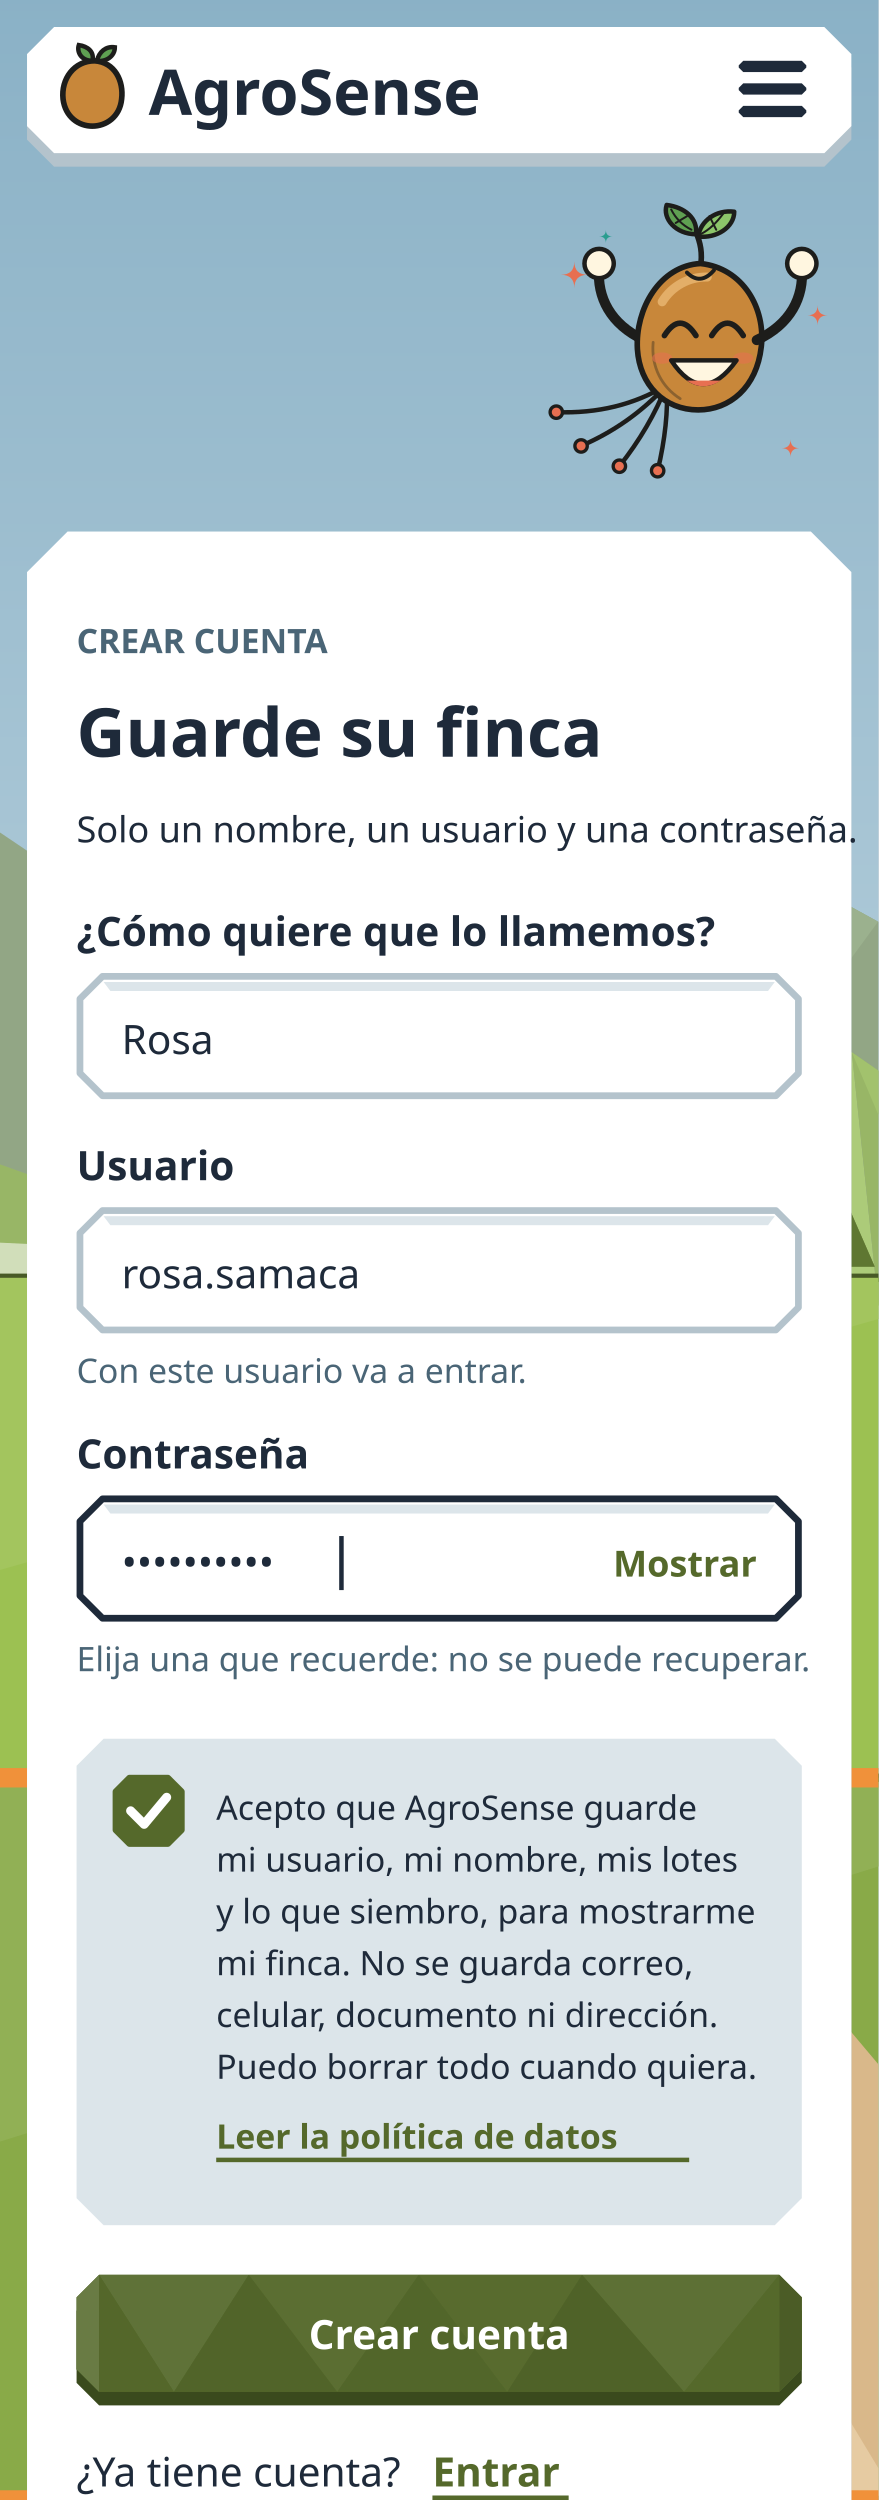
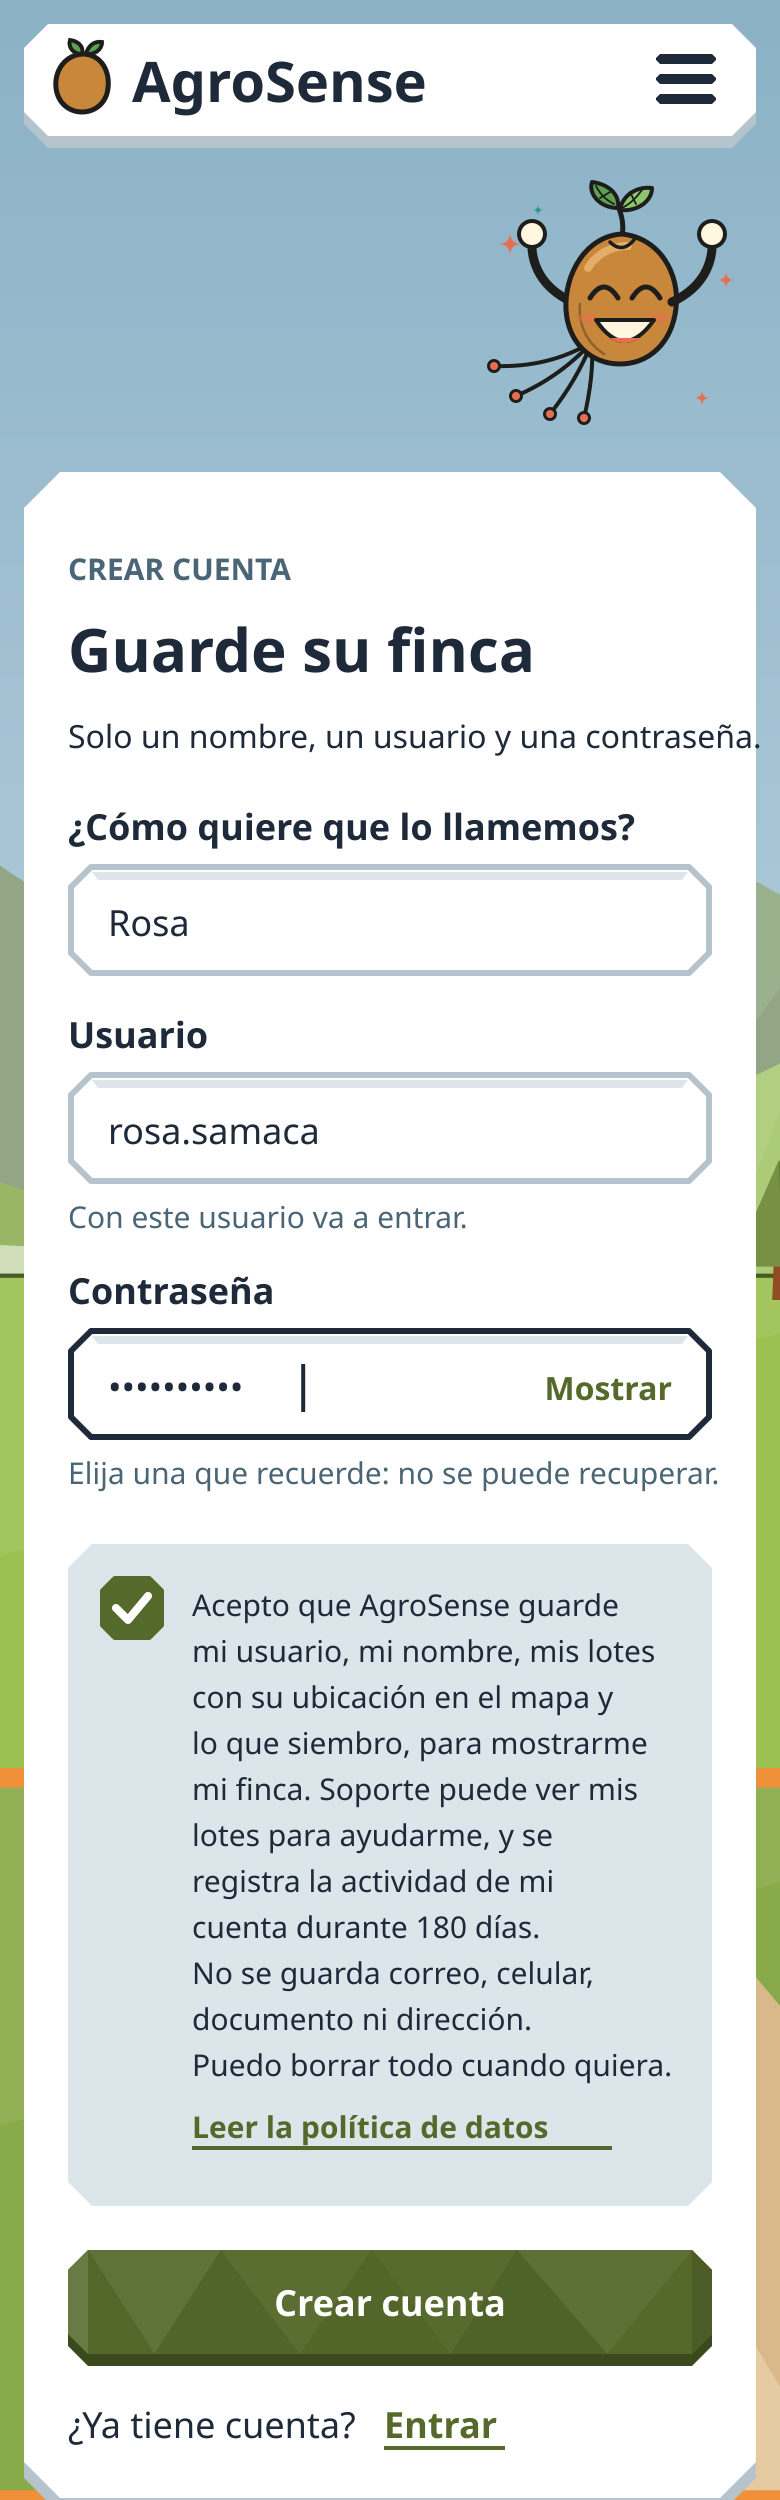
- <svg xmlns="http://www.w3.org/2000/svg" width="390" height="1110" viewBox="0 0 390 1110">
-   <rect width="390" height="1110" fill="#8FA9B8" />
+ <svg xmlns="http://www.w3.org/2000/svg" width="390" height="1250" viewBox="0 0 390 1250">
+   <rect width="390" height="1250" fill="#8FA9B8" />
  <defs>
    <clipPath id="recorte-registro-m">
-       <rect width="390" height="1110" />
+       <rect width="390" height="1250" />
    </clipPath>
  </defs>
  <g id="fondo" clip-path="url(#recorte-registro-m)">
-     <g transform="translate(-693 0) scale(1.23333)">
+     <g transform="translate(-805 0) scale(1.38889)">
      <g id="cielo">
        <defs>
          <linearGradient id="cielo-vereda" x1="0" y1="0" x2="0" y2="1">
            <stop offset="0" stop-color="#8AB1C6" />
            <stop offset="1" stop-color="#E0ECF1" />
          </linearGradient>
        </defs>
        <rect width="1440" height="900" fill="url(#cielo-vereda)" />
      </g>
      <g id="lejano">
        <polygon points="-40,393.222 17.606,295.331 57.566,230.245 52.22,470 -40,470" fill="#A6BA99" />
        <polygon points="57.566,230.245 101.401,304.605 158.177,381.239 158.177,470 52.22,470" fill="#92A685" />
        <polygon points="17.606,295.331 57.566,230.245 34.913,382.666" fill="#ABBF9F" />
        <polygon points="57.566,230.245 101.401,304.605 76.811,387.302" fill="#9BB18E" />
        <polygon points="158.177,381.239 303.641,266.091 410.507,187.566 409.388,470 158.177,470" fill="#A6BA99" />
        <polygon points="410.507,187.566 550.547,292.056 667.812,371.044 667.812,470 409.388,470" fill="#92A685" />
        <polygon points="303.641,266.091 410.507,187.566 356.514,368.045" fill="#ABBF9F" />
        <polygon points="410.507,187.566 550.547,292.056 479.967,381.028" fill="#9BB18E" />
        <polygon points="667.812,371.044 727.786,317.937 790.483,283.727 776.651,470 667.812,470" fill="#A6BA99" />
        <polygon points="790.483,283.727 877.992,331.801 997.726,369.864 997.726,470 776.651,470" fill="#92A685" />
        <polygon points="727.786,317.937 790.483,283.727 752.218,393.969" fill="#ABBF9F" />
        <polygon points="790.483,283.727 877.992,331.801 827.321,400.901" fill="#9BB18E" />
        <polygon points="997.726,369.864 1125.98,279.314 1220.45,234.059 1206.02,470 997.726,470" fill="#A6BA99" />
        <polygon points="1220.45,234.059 1338.11,309.047 1480,387.666 1480,470 1206.02,470" fill="#92A685" />
        <polygon points="1125.98,279.314 1220.45,234.059 1166,374.657" fill="#ABBF9F" />
        <polygon points="1220.45,234.059 1338.11,309.047 1272.06,389.524" fill="#9BB18E" />
      </g>
      <g id="medio">
        <polygon points="-40,453.72 30.942,424.23 87.808,401.53 81.83,470 -40,470" fill="#ACCB79" />
        <polygon points="87.808,401.53 163.929,419.574 252.098,432.524 252.098,470 81.83,470" fill="#98B666" />
        <polygon points="30.942,424.23 87.808,401.53 56.386,447.115" fill="#B2CF81" />
        <polygon points="87.808,401.53 163.929,419.574 122.879,444.787" fill="#A2C26D" />
        <polygon points="252.098,432.524 325.909,371.11 403.414,346.407 437.602,470 252.098,470" fill="#ACCB79" />
        <polygon points="403.414,346.407 505.675,398.93 597.892,432.128 597.892,470 437.602,470" fill="#98B666" />
        <polygon points="325.909,371.11 403.414,346.407 381.755,420.555" fill="#B2CF81" />
        <polygon points="403.414,346.407 505.675,398.93 471.639,434.465" fill="#A2C26D" />
        <polygon points="597.892,432.128 634.525,403.363 663.918,387.487 662.606,470 597.892,470" fill="#ACCB79" />
        <polygon points="663.918,387.487 703.137,411.9 740.58,435.632 740.58,470 662.606,470" fill="#98B666" />
        <polygon points="634.525,403.363 663.918,387.487 648.565,436.681" fill="#B2CF81" />
        <polygon points="663.918,387.487 703.137,411.9 682.871,440.95" fill="#A2C26D" />
        <polygon points="740.58,435.632 813.424,406.067 868.553,378.828 878.121,470 740.58,470" fill="#ACCB79" />
        <polygon points="868.553,378.828 909.824,407.404 961.824,443.19 961.824,470 878.121,470" fill="#98B666" />
        <polygon points="813.424,406.067 868.553,378.828 845.772,438.034" fill="#B2CF81" />
        <polygon points="868.553,378.828 909.824,407.404 893.973,438.702" fill="#A2C26D" />
        <polygon points="961.824,443.19 1028.1,401.533 1082.33,363.079 1107.51,470 961.824,470" fill="#ACCB79" />
        <polygon points="1082.33,363.079 1173.04,402.21 1283.86,429.665 1283.86,470 1107.51,470" fill="#98B666" />
        <polygon points="1028.1,401.533 1082.33,363.079 1067.81,435.767" fill="#B2CF81" />
        <polygon points="1082.33,363.079 1173.04,402.21 1140.27,436.105" fill="#A2C26D" />
        <polygon points="1283.86,429.665 1333.17,395.511 1370.22,373.223 1388.64,470 1283.86,470" fill="#ACCB79" />
        <polygon points="1370.22,373.223 1434.5,397.169 1480,431.419 1480,470 1388.64,470" fill="#98B666" />
        <polygon points="1333.17,395.511 1370.22,373.223 1360.9,432.756" fill="#B2CF81" />
        <polygon points="1370.22,373.223 1434.5,397.169 1411.57,433.585" fill="#A2C26D" />
      </g>
      <g id="niebla">
        <polygon points="1079.97,474.501 1186.41,441.699 1346.07,433.499 1527.01,445.8 1612.16,474.501" fill="#FFFFFF" fill-opacity="0.55" />
        <polygon points="241.935,465.794 327.561,446.923 456,442.206 601.563,449.282 670.064,465.794" fill="#FFFFFF" fill-opacity="0.55" />
        <polygon points="-28.161,476.647 38.872,440.412 139.422,431.353 253.379,444.941 307.006,476.647" fill="#FFFFFF" fill-opacity="0.55" />
      </g>
      <g id="parcelas">
        <polygon points="-40,460 430,460 300,640 -200,640" fill="#E8B04B" stroke="#485A26" stroke-width="3" stroke-linejoin="round" />
        <polygon points="-40,460 430,460 -200,640" fill="#EAB658" />
        <polygon points="430,460 930,460 980,640 300,640" fill="#9CC152" stroke="#485A26" stroke-width="3" stroke-linejoin="round" />
        <polygon points="430,460 930,460 300,640" fill="#A3C55E" />
        <polygon points="930,460 1480,460 1640,640 980,640" fill="#6F8A3A" stroke="#485A26" stroke-width="3" stroke-linejoin="round" />
        <polygon points="930,460 1480,460 980,640" fill="#799248" />
        <polygon points="-200,640 300,640 150,900 -420,900" fill="#A8582B" stroke="#485A26" stroke-width="3" stroke-linejoin="round" />
        <polygon points="-200,640 300,640 -420,900" fill="#AE643A" />
        <polygon points="300,640 980,640 1100,900 150,900" fill="#89AA48" stroke="#485A26" stroke-width="3" stroke-linejoin="round" />
        <polygon points="300,640 980,640 150,900" fill="#91B055" />
        <polygon points="980,640 1640,640 1900,900 1100,900" fill="#E8B04B" stroke="#485A26" stroke-width="3" stroke-linejoin="round" />
        <polygon points="980,640 1640,640 1100,900" fill="#EAB658" />
      </g>
      <g id="camino">
        <polygon points="600,460 640,460 1010,900 760,900" fill="#D9B88A" />
        <polygon points="600,460 620,460 885,900 760,900" fill="#E6CBA2" />
      </g>
      <g id="arboles">
        <polygon points="116.4,470 123.6,470 122.7,446.6 117.3,446.6" fill="#924B24" />
        <polygon points="120,394.4 145.2,452 94.8,452" fill="#769044" />
        <polygon points="120,394.4 145.2,452 121.8,452" fill="#5F7732" />
        <polygon points="187.2,476 192.8,476 192.1,457.8 187.9,457.8" fill="#924B24" />
        <polygon points="190,417.2 209.6,462 170.4,462" fill="#769044" />
        <polygon points="190,417.2 209.6,462 191.4,462" fill="#5F7732" />
        <polygon points="1256,474 1264,474 1263,448 1257,448" fill="#924B24" />
        <polygon points="1260,390 1288,454 1232,454" fill="#769044" />
        <polygon points="1260,390 1288,454 1262,454" fill="#5F7732" />
        <polygon points="1327,480 1333,480 1332.25,460.5 1327.75,460.5" fill="#924B24" />
        <polygon points="1330,417 1351,465 1309,465" fill="#769044" />
        <polygon points="1330,417 1351,465 1331.5,465" fill="#5F7732" />
        <polygon points="857.6,468 862.4,468 861.8,452.4 858.2,452.4" fill="#924B24" />
        <polygon points="860,417.6 876.8,456 843.2,456" fill="#769044" />
        <polygon points="860,417.6 876.8,456 861.2,456" fill="#5F7732" />
      </g>
      <g id="casa">
        <polygon points="1040,490 1160,490 1160,560 1040,560" fill="#F6F1E6" />
        <polygon points="1160,490 1187.5,475 1187.5,545 1160,560" fill="#D4CFC6" />
        <polygon points="1030,490 1100,447.5 1170,490" fill="#A8582B" />
        <polygon points="1100,447.5 1170,490 1197.5,475 1127.5,432.5" fill="#924B24" />
        <polygon points="1088,522.5 1112,522.5 1112,560 1088,560" fill="#753C1D" />
        <polygon points="1040,547.5 1160,547.5 1160,560 1040,560" fill="#4F6624" />
      </g>
      <g id="lote-resaltado">
        <polygon points="300,640 980,640 1100,900 150,900" fill="none" stroke="#F0913A" stroke-width="7" stroke-linejoin="round" />
      </g>
    </g>
  </g>
  <g id="barra" transform="translate(0 0)">
    <polygon points="24,18 366,18 378,30 378,62 366,74 24,74 12,62 12,30" fill="#B4C3CC" />
    <polygon points="24,12 366,12 378,24 378,56 366,68 24,68 12,56 12,24" fill="#FFFFFF" />
    <g id="marca" transform="translate(26 18)">
      <path d="M16 9c9 .6 13 9 12 17-.8 8-7 12-13 12S3 34 2 26C1 17 7 9 16 9z" fill="#C8873A" stroke="#1D1D1B" stroke-width="2.5" />
      <path d="M15 9c-5 0-7-4-6-7 4 .6 7 3 6 7zm2 0c4 .6 8-2 8-6-4-.6-7 2-8 6z" fill="#5FA052" stroke="#1D1D1B" stroke-width="2" />
      <text x="40" y="33" font-family="Fredoka" font-weight="600" font-size="28" fill="#1E2A3A" text-anchor="start">AgroSense</text>
    </g>
    <polygon points="330,27 356,27 358,29 358,30 356,32 330,32 328,30 328,29" fill="#1E2A3A" />
    <polygon points="330,37 356,37 358,39 358,40 356,42 330,42 328,40 328,39" fill="#1E2A3A" />
    <polygon points="330,47 356,47 358,49 358,50 356,52 330,52 328,50 328,49" fill="#1E2A3A" />
  </g>
  <g id="mascota" transform="translate(232 92) scale(0.5)">
    <g id="semilla" transform="translate(0 -8)">
      <path d="M128 166 Q85 192 30 190" fill="none" stroke="#1D1D1B" stroke-width="4" stroke-linecap="round" stroke-linejoin="round" />
      <circle cx="30" cy="190" r="5.5" fill="#E76F51" stroke="#1D1D1B" stroke-width="3" />
      <path d="M128 166 Q96 201 52 220" fill="none" stroke="#1D1D1B" stroke-width="4" stroke-linecap="round" stroke-linejoin="round" />
      <circle cx="52" cy="220" r="5.5" fill="#E76F51" stroke="#1D1D1B" stroke-width="3" />
      <path d="M128 166 Q113 204 86 238" fill="none" stroke="#1D1D1B" stroke-width="4" stroke-linecap="round" stroke-linejoin="round" />
      <circle cx="86" cy="238" r="5.5" fill="#E76F51" stroke="#1D1D1B" stroke-width="3" />
      <path d="M128 166 Q130 200 120 242" fill="none" stroke="#1D1D1B" stroke-width="4" stroke-linecap="round" stroke-linejoin="round" />
      <circle cx="120" cy="242" r="5.5" fill="#E76F51" stroke="#1D1D1B" stroke-width="3" />
      <path d="M108 126 C78 112 66 88 68 62" fill="none" stroke="#1D1D1B" stroke-width="9" stroke-linecap="round" stroke-linejoin="round" />
      <circle cx="68" cy="58" r="13" fill="#FFF6E0" stroke="#1D1D1B" stroke-width="4" />
      <path d="M158 62 C160 48 158 40 154 30" fill="none" stroke="#1D1D1B" stroke-width="5" stroke-linecap="round" stroke-linejoin="round" />
      <path d="M154 32 C136 32 124 18 128 6 C144 8 156 18 154 32Z" fill="#5FA052" stroke="#1D1D1B" stroke-width="4" stroke-linecap="round" stroke-linejoin="round" />
      <path d="M156 34 C172 36 188 26 188 12 C172 10 158 20 156 34Z" fill="#8CC56A" stroke="#1D1D1B" stroke-width="4" stroke-linecap="round" stroke-linejoin="round" />
      <path d="M150 28 C142 24 136 18 132 10 M146 16 L136 22 M178 14 C172 22 166 28 158 32 M172 28 L166 16" fill="none" stroke="#1D1D1B" stroke-width="1.8" stroke-linecap="round" stroke-linejoin="round" />
      <path d="M158 58 C196 62 216 98 212 132 C208 168 184 188 156 188 C126 188 104 166 102 134 C100 98 122 60 158 58Z" fill="#C8873A" stroke="#1D1D1B" stroke-width="5" stroke-linecap="round" stroke-linejoin="round" />
      <path d="M124 92 A46 46 0 0 1 164 70" fill="none" stroke="#E3AE68" stroke-width="8" stroke-linecap="round" stroke-linejoin="round" />
      <path d="M116 128 C114 150 124 168 140 178" fill="none" stroke="#1D1D1B" stroke-width="2.5" stroke-linecap="round" stroke-linejoin="round" opacity="0.35" />
      <path d="M146 66 Q158 78 170 64" fill="none" stroke="#1D1D1B" stroke-width="3.5" stroke-linecap="round" stroke-linejoin="round" />
      <ellipse cx="124" cy="142" rx="9" ry="5" fill="#E76F51" opacity="0.55" />
      <ellipse cx="196" cy="142" rx="9" ry="5" fill="#E76F51" opacity="0.55" />
      <path d="M126 122 Q140 100 154 122" fill="none" stroke="#1D1D1B" stroke-width="5" stroke-linecap="round" stroke-linejoin="round" />
      <path d="M168 122 Q182 100 196 122" fill="none" stroke="#1D1D1B" stroke-width="5" stroke-linecap="round" stroke-linejoin="round" />
      <path d="M132 144 Q160 186 190 144Z" fill="#FFF6E0" stroke="#1D1D1B" stroke-width="4" stroke-linecap="round" stroke-linejoin="round" />
      <path d="M146 162 Q160 172 176 162" fill="#E76F51" />
      <path d="M208 126 C238 112 250 88 248 62" fill="none" stroke="#1D1D1B" stroke-width="9" stroke-linecap="round" stroke-linejoin="round" />
      <circle cx="248" cy="58" r="13" fill="#FFF6E0" stroke="#1D1D1B" stroke-width="4" />
    </g>
    <path d="M46 48 Q46 60 58 60 Q46 60 46 72 Q46 60 34 60 Q46 60 46 48Z" fill="#E76F51" />
    <path d="M262 87 Q262 96 271 96 Q262 96 262 105 Q262 96 253 96 Q262 96 262 87Z" fill="#E76F51" />
    <path d="M238 206 Q238 214 246 214 Q238 214 238 222 Q238 214 230 214 Q238 214 238 206Z" fill="#E76F51" />
    <path d="M74 20 Q74 26 80 26 Q74 26 74 32 Q74 26 68 26 Q74 26 74 20Z" fill="#2A9D8F" />
  </g>
  <g id="tarjeta" transform="translate(12 236)">
-     <polygon points="18,8 348,8 366,26 366,888 348,906 18,906 0,888 0,26" fill="#B4C3CC" />
-     <polygon points="18,0 348,0 366,18 366,880 348,898 18,898 0,880 0,18" fill="#FFFFFF" />
+     <polygon points="18,8 348,8 366,26 366,1003 348,1021 18,1021 0,1003 0,26" fill="#B4C3CC" />
+     <polygon points="18,0 348,0 366,18 366,995 348,1013 18,1013 0,995 0,18" fill="#FFFFFF" />
  </g>
  <g id="contenido" transform="translate(12 236)">
    <text x="22" y="54" font-family="Atkinson Hyperlegible" font-weight="700" font-size="15" fill="#4A6576" text-anchor="start">CREAR CUENTA</text>
    <text x="22" y="100" font-family="Fredoka" font-weight="600" font-size="30" fill="#1E2A3A" text-anchor="start">Guarde su finca</text>
    <text x="22" y="138" font-family="Atkinson Hyperlegible" font-weight="400" font-size="16" fill="#1E2A3A" text-anchor="start">Solo un nombre, un usuario y una contraseña.</text>
    <g id="campo-nombre" transform="translate(22 184)">
      <text x="0" y="0" font-family="Atkinson Hyperlegible" font-weight="700" font-size="18" fill="#1E2A3A" text-anchor="start">¿Cómo quiere que lo llamemos?</text>
      <polygon points="11.5,13.5 310.5,13.5 320.5,23.5 320.5,56.5 310.5,66.5 11.5,66.5 1.5,56.5 1.5,23.5" fill="#FFFFFF" stroke="#B4C3CC" stroke-width="3" stroke-linejoin="round" />
      <polygon points="12,16 310,16 307,20 15,20" fill="#DCE5EA" />
      <text x="20" y="48" font-family="Atkinson Hyperlegible" font-weight="400" font-size="18" fill="#1E2A3A" text-anchor="start">Rosa</text>
    </g>
    <g id="campo-usuario" transform="translate(22 288)">
      <text x="0" y="0" font-family="Atkinson Hyperlegible" font-weight="700" font-size="18" fill="#1E2A3A" text-anchor="start">Usuario</text>
      <polygon points="11.5,13.5 310.5,13.5 320.5,23.5 320.5,56.5 310.5,66.5 11.5,66.5 1.5,56.5 1.5,23.5" fill="#FFFFFF" stroke="#B4C3CC" stroke-width="3" stroke-linejoin="round" />
      <polygon points="12,16 310,16 307,20 15,20" fill="#DCE5EA" />
      <text x="20" y="48" font-family="Atkinson Hyperlegible" font-weight="400" font-size="18" fill="#1E2A3A" text-anchor="start">rosa.samaca</text>
      <text x="0" y="90" font-family="Atkinson Hyperlegible" font-weight="400" font-size="15" fill="#4A6576" text-anchor="start">Con este usuario va a entrar.</text>
    </g>
    <g id="campo-contrasena" transform="translate(22 416)">
      <text x="0" y="0" font-family="Atkinson Hyperlegible" font-weight="700" font-size="18" fill="#1E2A3A" text-anchor="start">Contraseña</text>
      <polygon points="11.5,13.5 310.5,13.5 320.5,23.5 320.5,56.5 310.5,66.5 11.5,66.5 1.5,56.5 1.5,23.5" fill="#FFFFFF" stroke="#1E2A3A" stroke-width="3" stroke-linejoin="round" />
      <polygon points="12,16 310,16 307,20 15,20" fill="#DCE5EA" />
      <text x="20" y="48" font-family="Atkinson Hyperlegible" font-weight="400" font-size="18" fill="#1E2A3A" text-anchor="start">••••••••••</text>
      <rect x="116.6" y="30" width="2" height="24" fill="#1E2A3A" />
      <text x="302" y="48" font-family="Atkinson Hyperlegible" font-weight="700" font-size="16" fill="#55692B" text-anchor="end">Mostrar</text>
      <text x="0" y="90" font-family="Atkinson Hyperlegible" font-weight="400" font-size="15" fill="#4A6576" text-anchor="start">Elija una que recuerde: no se puede recuperar.</text>
    </g>
    <g id="consentimiento" transform="translate(22 536)">
-       <polygon points="12,0 310,0 322,12 322,204 310,216 12,216 0,204 0,12" fill="#DCE5EA" />
+       <polygon points="12,0 310,0 322,12 322,319 310,331 12,331 0,319 0,12" fill="#DCE5EA" />
      <g id="casilla" transform="translate(16 16)">
        <polygon points="7.5,1.5 24.5,1.5 30.5,7.5 30.5,24.5 24.5,30.5 7.5,30.5 1.5,24.5 1.5,7.5" fill="#55692B" stroke="#55692B" stroke-width="3" stroke-linejoin="round" />
        <polyline points="8,16 14,22 24,10" fill="none" stroke="#FFFFFF" stroke-width="4" stroke-linecap="round" stroke-linejoin="round" />
      </g>
      <text x="62" y="36" font-family="Atkinson Hyperlegible" font-weight="400" font-size="15" fill="#1E2A3A" text-anchor="start">Acepto que AgroSense guarde</text>
      <text x="62" y="59" font-family="Atkinson Hyperlegible" font-weight="400" font-size="15" fill="#1E2A3A" text-anchor="start">mi usuario, mi nombre, mis lotes</text>
-       <text x="62" y="82" font-family="Atkinson Hyperlegible" font-weight="400" font-size="15" fill="#1E2A3A" text-anchor="start">y lo que siembro, para mostrarme</text>
-       <text x="62" y="105" font-family="Atkinson Hyperlegible" font-weight="400" font-size="15" fill="#1E2A3A" text-anchor="start">mi finca. No se guarda correo,</text>
-       <text x="62" y="128" font-family="Atkinson Hyperlegible" font-weight="400" font-size="15" fill="#1E2A3A" text-anchor="start">celular, documento ni dirección.</text>
-       <text x="62" y="151" font-family="Atkinson Hyperlegible" font-weight="400" font-size="15" fill="#1E2A3A" text-anchor="start">Puedo borrar todo cuando quiera.</text>
-       <text x="62" y="182" font-family="Atkinson Hyperlegible" font-weight="700" font-size="15" fill="#55692B" text-anchor="start">Leer la política de datos</text>
-       <rect x="62" y="186" width="210" height="2" fill="#55692B" />
-     </g>
-     <g id="boton-primary" transform="translate(22 774)">
+       <text x="62" y="82" font-family="Atkinson Hyperlegible" font-weight="400" font-size="15" fill="#1E2A3A" text-anchor="start">con su ubicación en el mapa y</text>
+       <text x="62" y="105" font-family="Atkinson Hyperlegible" font-weight="400" font-size="15" fill="#1E2A3A" text-anchor="start">lo que siembro, para mostrarme</text>
+       <text x="62" y="128" font-family="Atkinson Hyperlegible" font-weight="400" font-size="15" fill="#1E2A3A" text-anchor="start">mi finca. Soporte puede ver mis</text>
+       <text x="62" y="151" font-family="Atkinson Hyperlegible" font-weight="400" font-size="15" fill="#1E2A3A" text-anchor="start">lotes para ayudarme, y se</text>
+       <text x="62" y="174" font-family="Atkinson Hyperlegible" font-weight="400" font-size="15" fill="#1E2A3A" text-anchor="start">registra la actividad de mi</text>
+       <text x="62" y="197" font-family="Atkinson Hyperlegible" font-weight="400" font-size="15" fill="#1E2A3A" text-anchor="start">cuenta durante 180 días.</text>
+       <text x="62" y="220" font-family="Atkinson Hyperlegible" font-weight="400" font-size="15" fill="#1E2A3A" text-anchor="start">No se guarda correo, celular,</text>
+       <text x="62" y="243" font-family="Atkinson Hyperlegible" font-weight="400" font-size="15" fill="#1E2A3A" text-anchor="start">documento ni dirección.</text>
+       <text x="62" y="266" font-family="Atkinson Hyperlegible" font-weight="400" font-size="15" fill="#1E2A3A" text-anchor="start">Puedo borrar todo cuando quiera.</text>
+       <text x="62" y="297" font-family="Atkinson Hyperlegible" font-weight="700" font-size="15" fill="#55692B" text-anchor="start">Leer la política de datos</text>
+       <rect x="62" y="301" width="210" height="2" fill="#55692B" />
+     </g>
+     <g id="boton-primary" transform="translate(22 889)">
      <polygon points="10,6 312,6 322,16 322,48 312,58 10,58 0,48 0,16" fill="#3A4A1D" />
      <polygon points="10,0 312,0 322,10 322,42 312,52 10,52 0,42 0,10" fill="#55692B" />
      <polygon points="10,0 10,52 0,42 0,10" fill="#697B44" />
      <polygon points="312,0 322,10 322,42 312,52" fill="#4B5C26" />
      <polygon points="10,0 76.44,0 43.22,52" fill="#5F7238" />
      <polygon points="10,0 43.22,52 10,52" fill="#54672A" />
      <polygon points="76.44,0 151.94,0 115.7,52" fill="#5B6E32" />
      <polygon points="76.44,0 115.7,52 43.22,52" fill="#516429" />
      <polygon points="151.94,0 224.42,0 191.2,52" fill="#586B2E" />
      <polygon points="151.94,0 191.2,52 115.7,52" fill="#52662A" />
      <polygon points="224.42,0 312,0 269.72,52" fill="#5D7035" />
      <polygon points="224.42,0 269.72,52 191.2,52" fill="#4F6228" />
      <polygon points="312,0 312,52 269.72,52" fill="#55692B" />
      <text x="161" y="33" font-family="Atkinson Hyperlegible" font-weight="700" font-size="18" fill="#FFFFFF" text-anchor="middle">Crear cuenta</text>
    </g>
-     <text x="22" y="868" font-family="Atkinson Hyperlegible" font-weight="400" font-size="18" fill="#1E2A3A" text-anchor="start">¿Ya tiene cuenta?</text>
-     <text x="180" y="868" font-family="Atkinson Hyperlegible" font-weight="700" font-size="18" fill="#55692B" text-anchor="start">Entrar</text>
-     <rect x="180" y="872" width="60.48" height="2" fill="#55692B" />
+     <text x="22" y="983" font-family="Atkinson Hyperlegible" font-weight="400" font-size="18" fill="#1E2A3A" text-anchor="start">¿Ya tiene cuenta?</text>
+     <text x="180" y="983" font-family="Atkinson Hyperlegible" font-weight="700" font-size="18" fill="#55692B" text-anchor="start">Entrar</text>
+     <rect x="180" y="987" width="60.48" height="2" fill="#55692B" />
  </g>
</svg>
